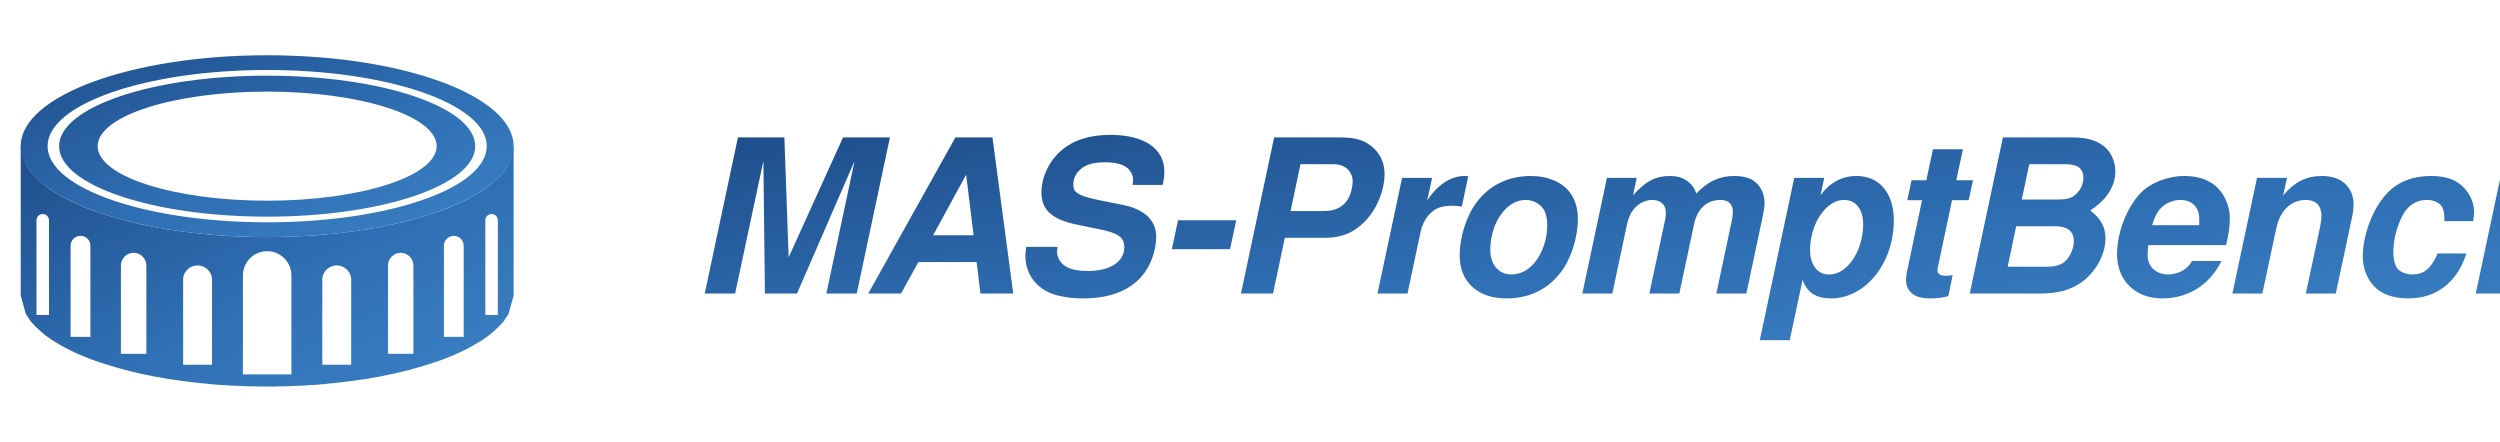
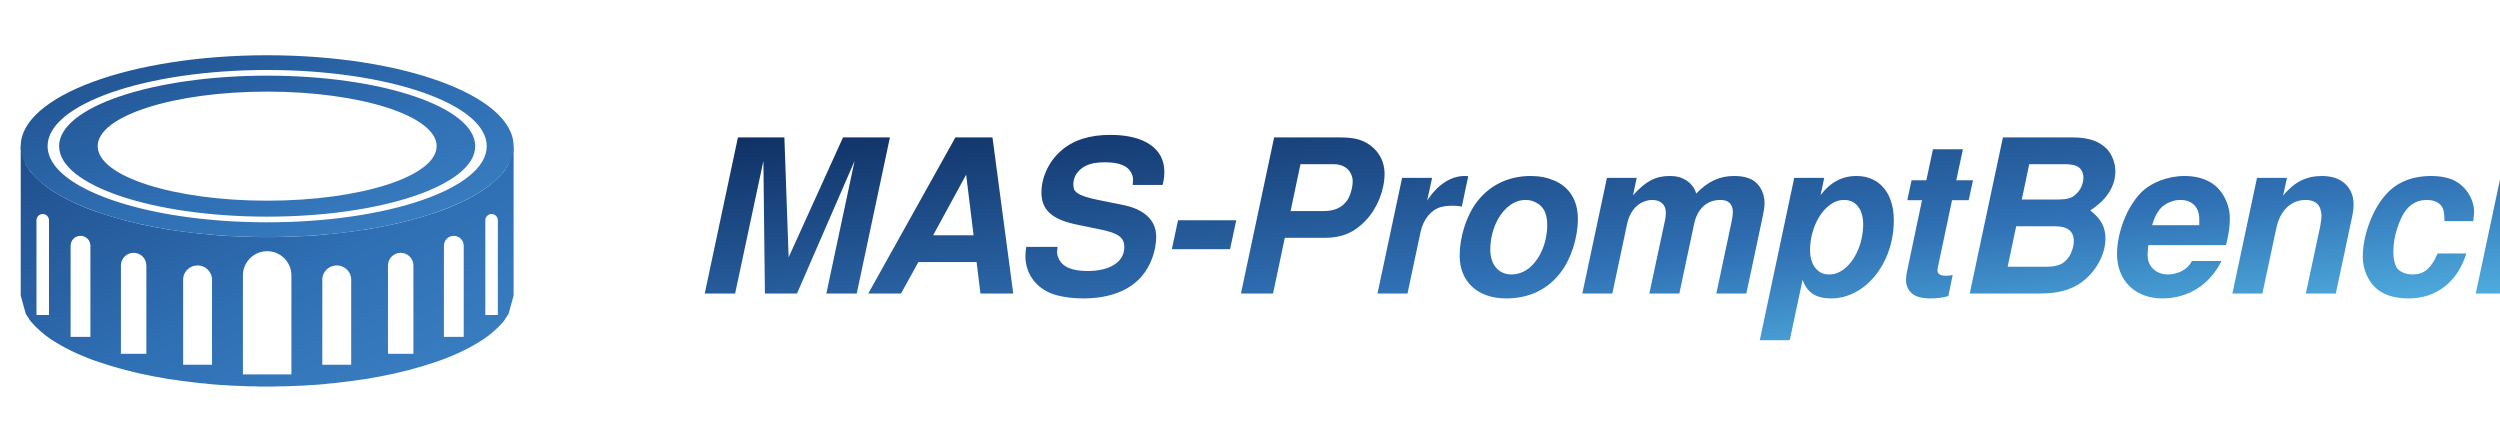
<svg xmlns="http://www.w3.org/2000/svg" viewBox="0 0 724 128" width="724" height="128">
  <defs>
    <linearGradient id="g" x1="0" y1="0" x2="1" y2="1">
+       <stop offset="0" stop-color="#0f2f63" />
+       <stop offset="0.55" stop-color="#2f6fb3" />
+       <stop offset="1" stop-color="#5cc6f0" />
+     </linearGradient>
+     <linearGradient id="gmark" x1="0" y1="0" x2="1" y2="1">
      <stop offset="0" stop-color="#1f4e8c" />
      <stop offset="0.55" stop-color="#2f6fb3" />
      <stop offset="1" stop-color="#3b82c4" />
    </linearGradient>
  </defs>
-   <g transform="translate(-4.53, 4.885) scale(0.585)" fill="url(#g)" fill-rule="evenodd">
+   <g transform="translate(-4.53, 4.885) scale(0.585)" fill="url(#gmark)" fill-rule="evenodd">
    <path d="M 18.0,64.0 L 20.5,73.0 L 22.9,76.7 L 25.4,79.4 L 27.9,81.7 L 30.3,83.7 L 32.8,85.5 L 35.3,87.1 L 37.7,88.5 L 40.2,89.9 L 42.6,91.1 L 45.1,92.3 L 47.6,93.4 L 50.0,94.4 L 52.5,95.4 L 55.0,96.3 L 57.4,97.1 L 59.9,97.9 L 62.4,98.7 L 64.8,99.4 L 67.3,100.1 L 69.8,100.8 L 72.2,101.4 L 74.7,102.0 L 77.2,102.6 L 79.6,103.1 L 82.1,103.6 L 84.5,104.1 L 87.0,104.5 L 89.5,105.0 L 91.9,105.4 L 94.4,105.7 L 96.9,106.1 L 99.3,106.4 L 101.8,106.7 L 104.3,107.0 L 106.7,107.3 L 109.2,107.5 L 111.7,107.8 L 114.1,108.0 L 116.6,108.2 L 119.1,108.3 L 121.5,108.5 L 124.0,108.6 L 126.4,108.7 L 128.9,108.8 L 131.4,108.9 L 133.8,108.9 L 136.3,109.0 L 138.8,109.0 L 141.2,109.0 L 143.7,109.0 L 146.2,108.9 L 148.6,108.9 L 151.1,108.8 L 153.6,108.7 L 156.0,108.6 L 158.5,108.5 L 160.9,108.3 L 163.4,108.2 L 165.9,108.0 L 168.3,107.8 L 170.8,107.5 L 173.3,107.3 L 175.7,107.0 L 178.2,106.7 L 180.7,106.4 L 183.1,106.1 L 185.6,105.7 L 188.1,105.4 L 190.5,105.0 L 193.0,104.5 L 195.5,104.1 L 197.9,103.6 L 200.4,103.1 L 202.8,102.6 L 205.3,102.0 L 207.8,101.4 L 210.2,100.8 L 212.7,100.1 L 215.2,99.4 L 217.6,98.7 L 220.1,97.9 L 222.6,97.1 L 225.0,96.3 L 227.5,95.4 L 230.0,94.4 L 232.4,93.4 L 234.9,92.3 L 237.4,91.1 L 239.8,89.9 L 242.3,88.5 L 244.7,87.1 L 247.2,85.5 L 249.7,83.7 L 252.1,81.7 L 254.6,79.4 L 257.1,76.7 L 259.5,73.0 L 262.0,64.0 L 262.0,138.0 L 259.5,147.0 L 257.1,150.7 L 254.6,153.4 L 252.1,155.7 L 249.7,157.7 L 247.2,159.5 L 244.7,161.1 L 242.3,162.5 L 239.8,163.9 L 237.4,165.1 L 234.9,166.3 L 232.4,167.4 L 230.0,168.4 L 227.5,169.4 L 225.0,170.3 L 222.6,171.1 L 220.1,171.9 L 217.6,172.7 L 215.2,173.4 L 212.7,174.1 L 210.2,174.8 L 207.8,175.4 L 205.3,176.0 L 202.8,176.6 L 200.4,177.1 L 197.9,177.6 L 195.5,178.1 L 193.0,178.5 L 190.5,179.0 L 188.1,179.4 L 185.6,179.7 L 183.1,180.1 L 180.7,180.4 L 178.2,180.7 L 175.7,181.0 L 173.3,181.3 L 170.8,181.5 L 168.3,181.8 L 165.9,182.0 L 163.4,182.2 L 160.9,182.3 L 158.5,182.5 L 156.0,182.6 L 153.6,182.7 L 151.1,182.8 L 148.6,182.9 L 146.2,182.9 L 143.7,183.0 L 141.2,183.0 L 138.8,183.0 L 136.3,183.0 L 133.8,182.9 L 131.4,182.9 L 128.9,182.8 L 126.4,182.7 L 124.0,182.6 L 121.5,182.5 L 119.1,182.3 L 116.6,182.2 L 114.1,182.0 L 111.7,181.8 L 109.2,181.5 L 106.7,181.3 L 104.3,181.0 L 101.8,180.7 L 99.3,180.4 L 96.9,180.1 L 94.4,179.7 L 91.9,179.4 L 89.5,179.0 L 87.0,178.5 L 84.5,178.1 L 82.1,177.6 L 79.6,177.1 L 77.2,176.6 L 74.7,176.0 L 72.2,175.4 L 69.8,174.8 L 67.3,174.1 L 64.8,173.4 L 62.4,172.7 L 59.9,171.9 L 57.4,171.1 L 55.0,170.3 L 52.5,169.4 L 50.0,168.4 L 47.6,167.4 L 45.1,166.3 L 42.6,165.1 L 40.2,163.9 L 37.7,162.5 L 35.3,161.1 L 32.8,159.5 L 30.3,157.7 L 27.9,155.7 L 25.4,153.4 L 22.9,150.7 L 20.5,147.0 L 18.0,138.0 Z M 25.8 147.6 L 25.8 100.7 A 3.1 3.1 0 0 1 32.0 100.7 L 32.0 147.6 Z M 42.7 158.4 L 42.7 113.3 A 4.9 4.9 0 0 1 52.5 113.3 L 52.5 158.4 Z M 67.6 166.8 L 67.6 123.1 A 6.3 6.3 0 0 1 80.2 123.1 L 80.2 166.8 Z M 98.4 172.2 L 98.4 129.4 A 7.2 7.2 0 0 1 112.7 129.4 L 112.7 172.2 Z M 128.0 177.0 L 128.0 128.0 A 12.0 12.0 0 0 1 152.0 128.0 L 152.0 177.0 Z M 167.3 172.2 L 167.3 129.4 A 7.2 7.2 0 0 1 181.6 129.4 L 181.6 172.2 Z M 199.8 166.8 L 199.8 123.1 A 6.3 6.3 0 0 1 212.4 123.1 L 212.4 166.8 Z M 227.5 158.4 L 227.5 113.3 A 4.9 4.9 0 0 1 237.3 113.3 L 237.3 158.4 Z M 248.0 147.6 L 248.0 100.7 A 3.1 3.1 0 0 1 254.2 100.7 L 254.2 147.6 Z" />
    <path d="M 18.0 64.0 A 122.0 45.0 0 1 0 262.0 64.0 A 122.0 45.0 0 1 0 18.0 64.0 Z M 31.3 64.0 A 108.7 37.7 0 1 0 248.7 64.0 A 108.7 37.7 0 1 0 31.3 64.0 Z M 37.0 64.0 A 103.0 34.9 0 1 0 243.0 64.0 A 103.0 34.9 0 1 0 37.0 64.0 Z M 56.1 64.0 A 83.9 27.0 0 1 0 223.9 64.0 A 83.9 27.0 0 1 0 56.1 64.0 Z" />
  </g>
  <text x="200" y="85" textLength="500" lengthAdjust="spacingAndGlyphs" font-family="'Segoe UI', 'Helvetica Neue', Helvetica, Arial, sans-serif" font-size="62" font-weight="700" font-style="italic" letter-spacing="-1" fill="url(#g)">MAS-PromptBench</text>
</svg>
